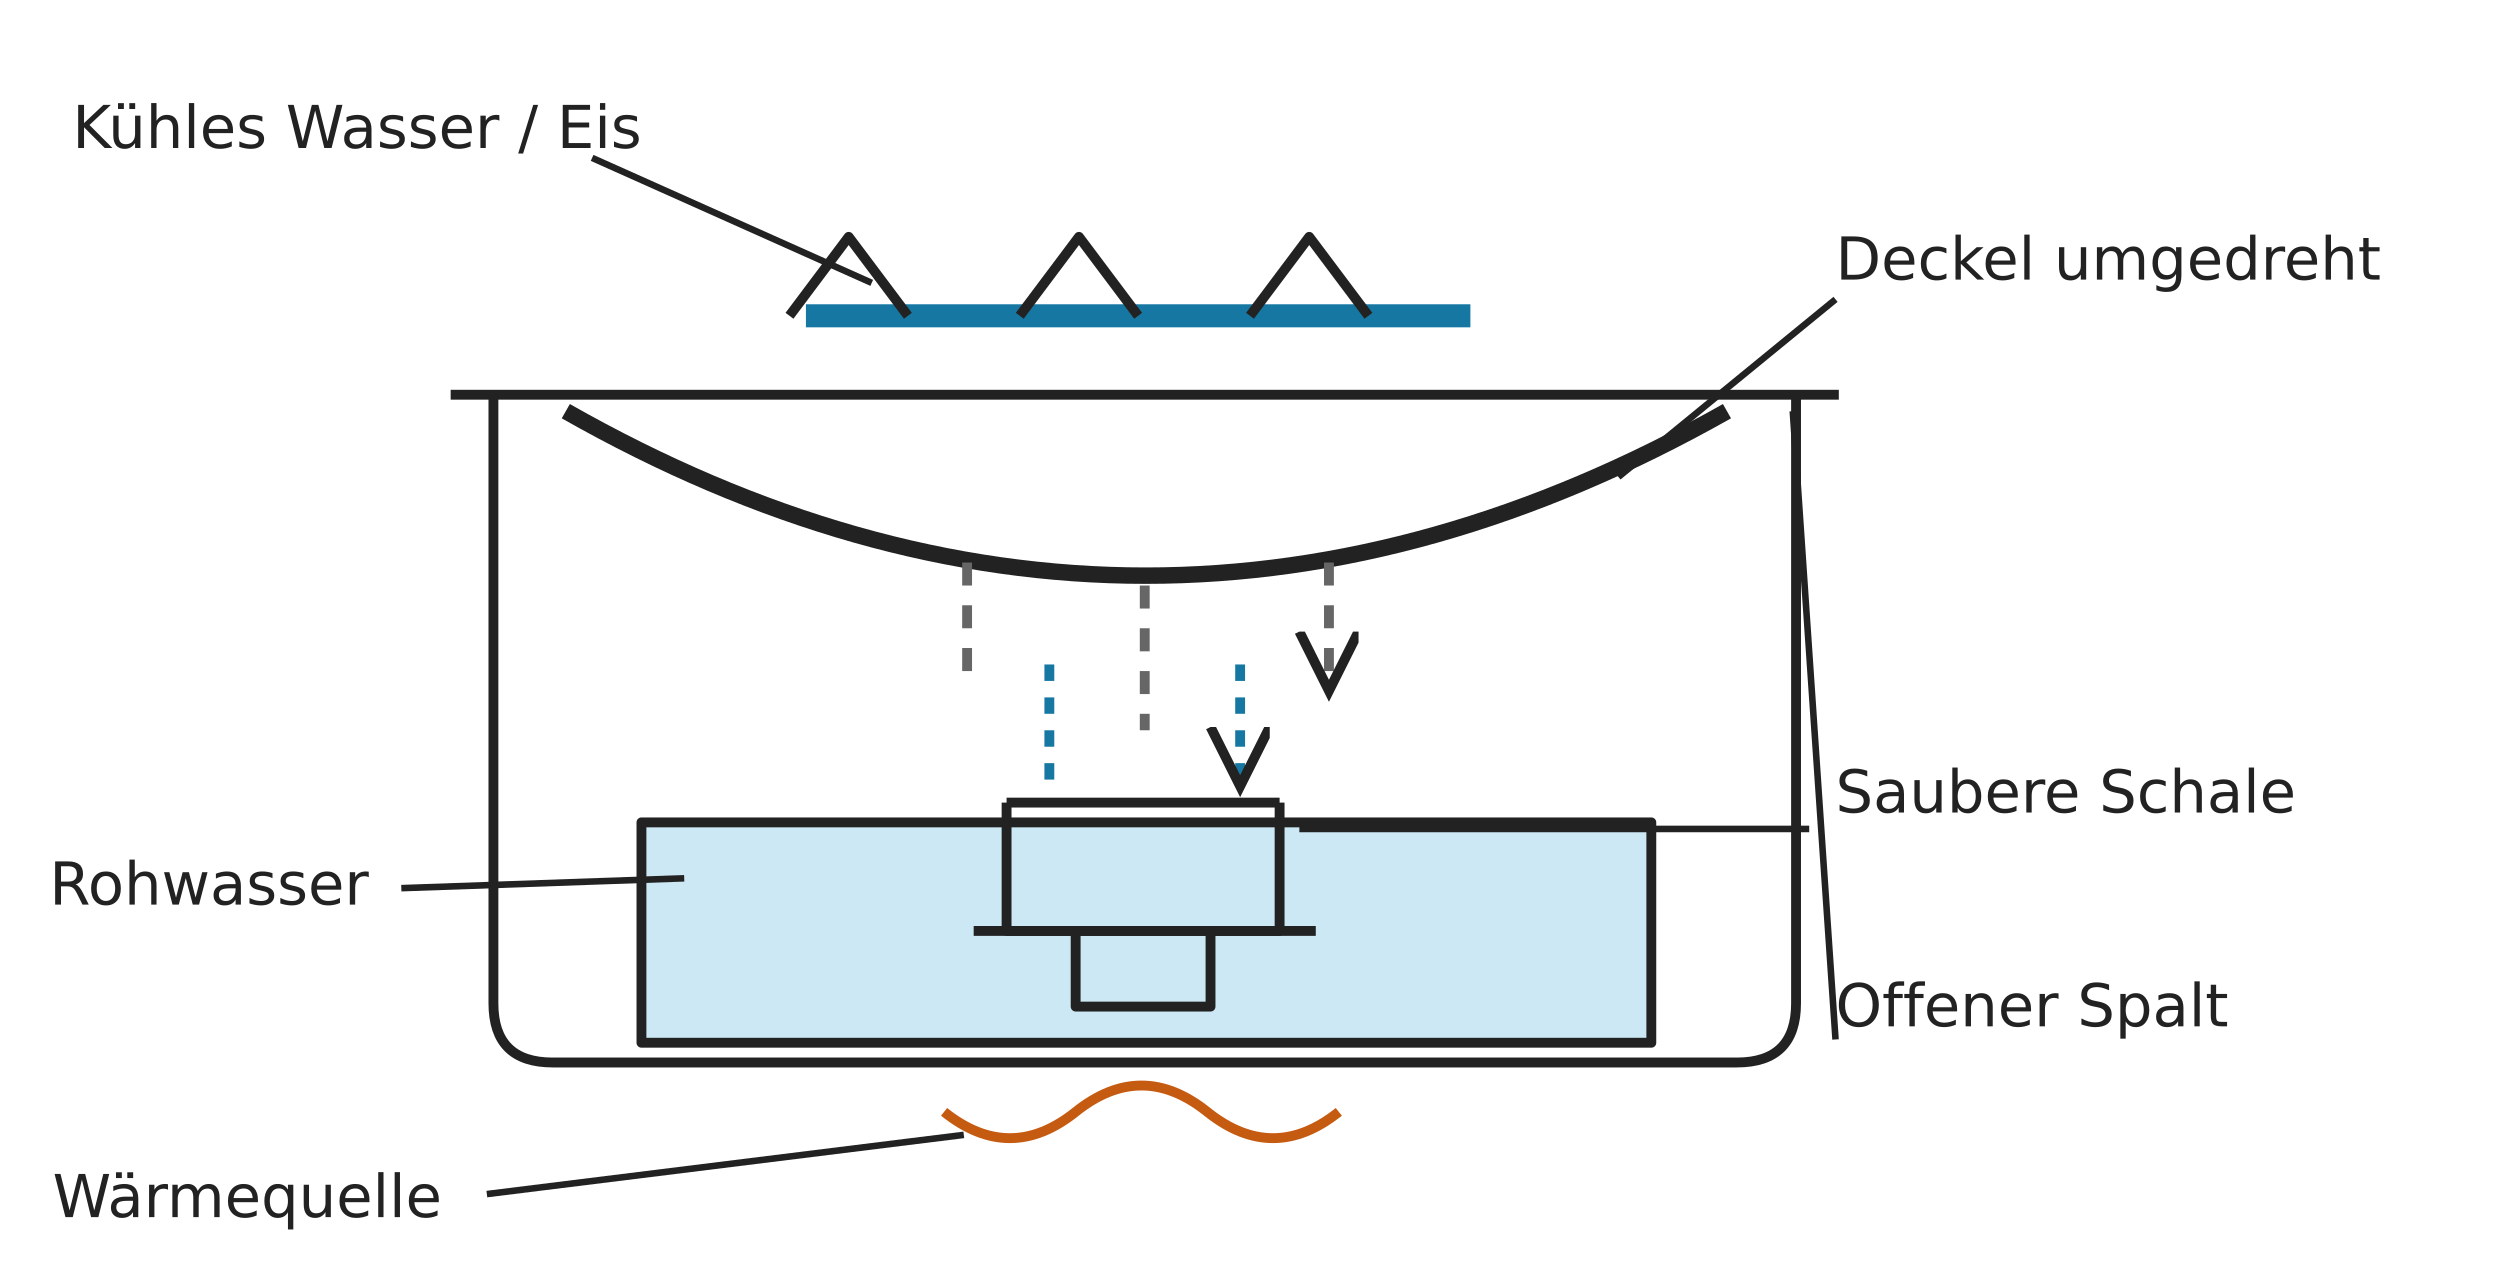
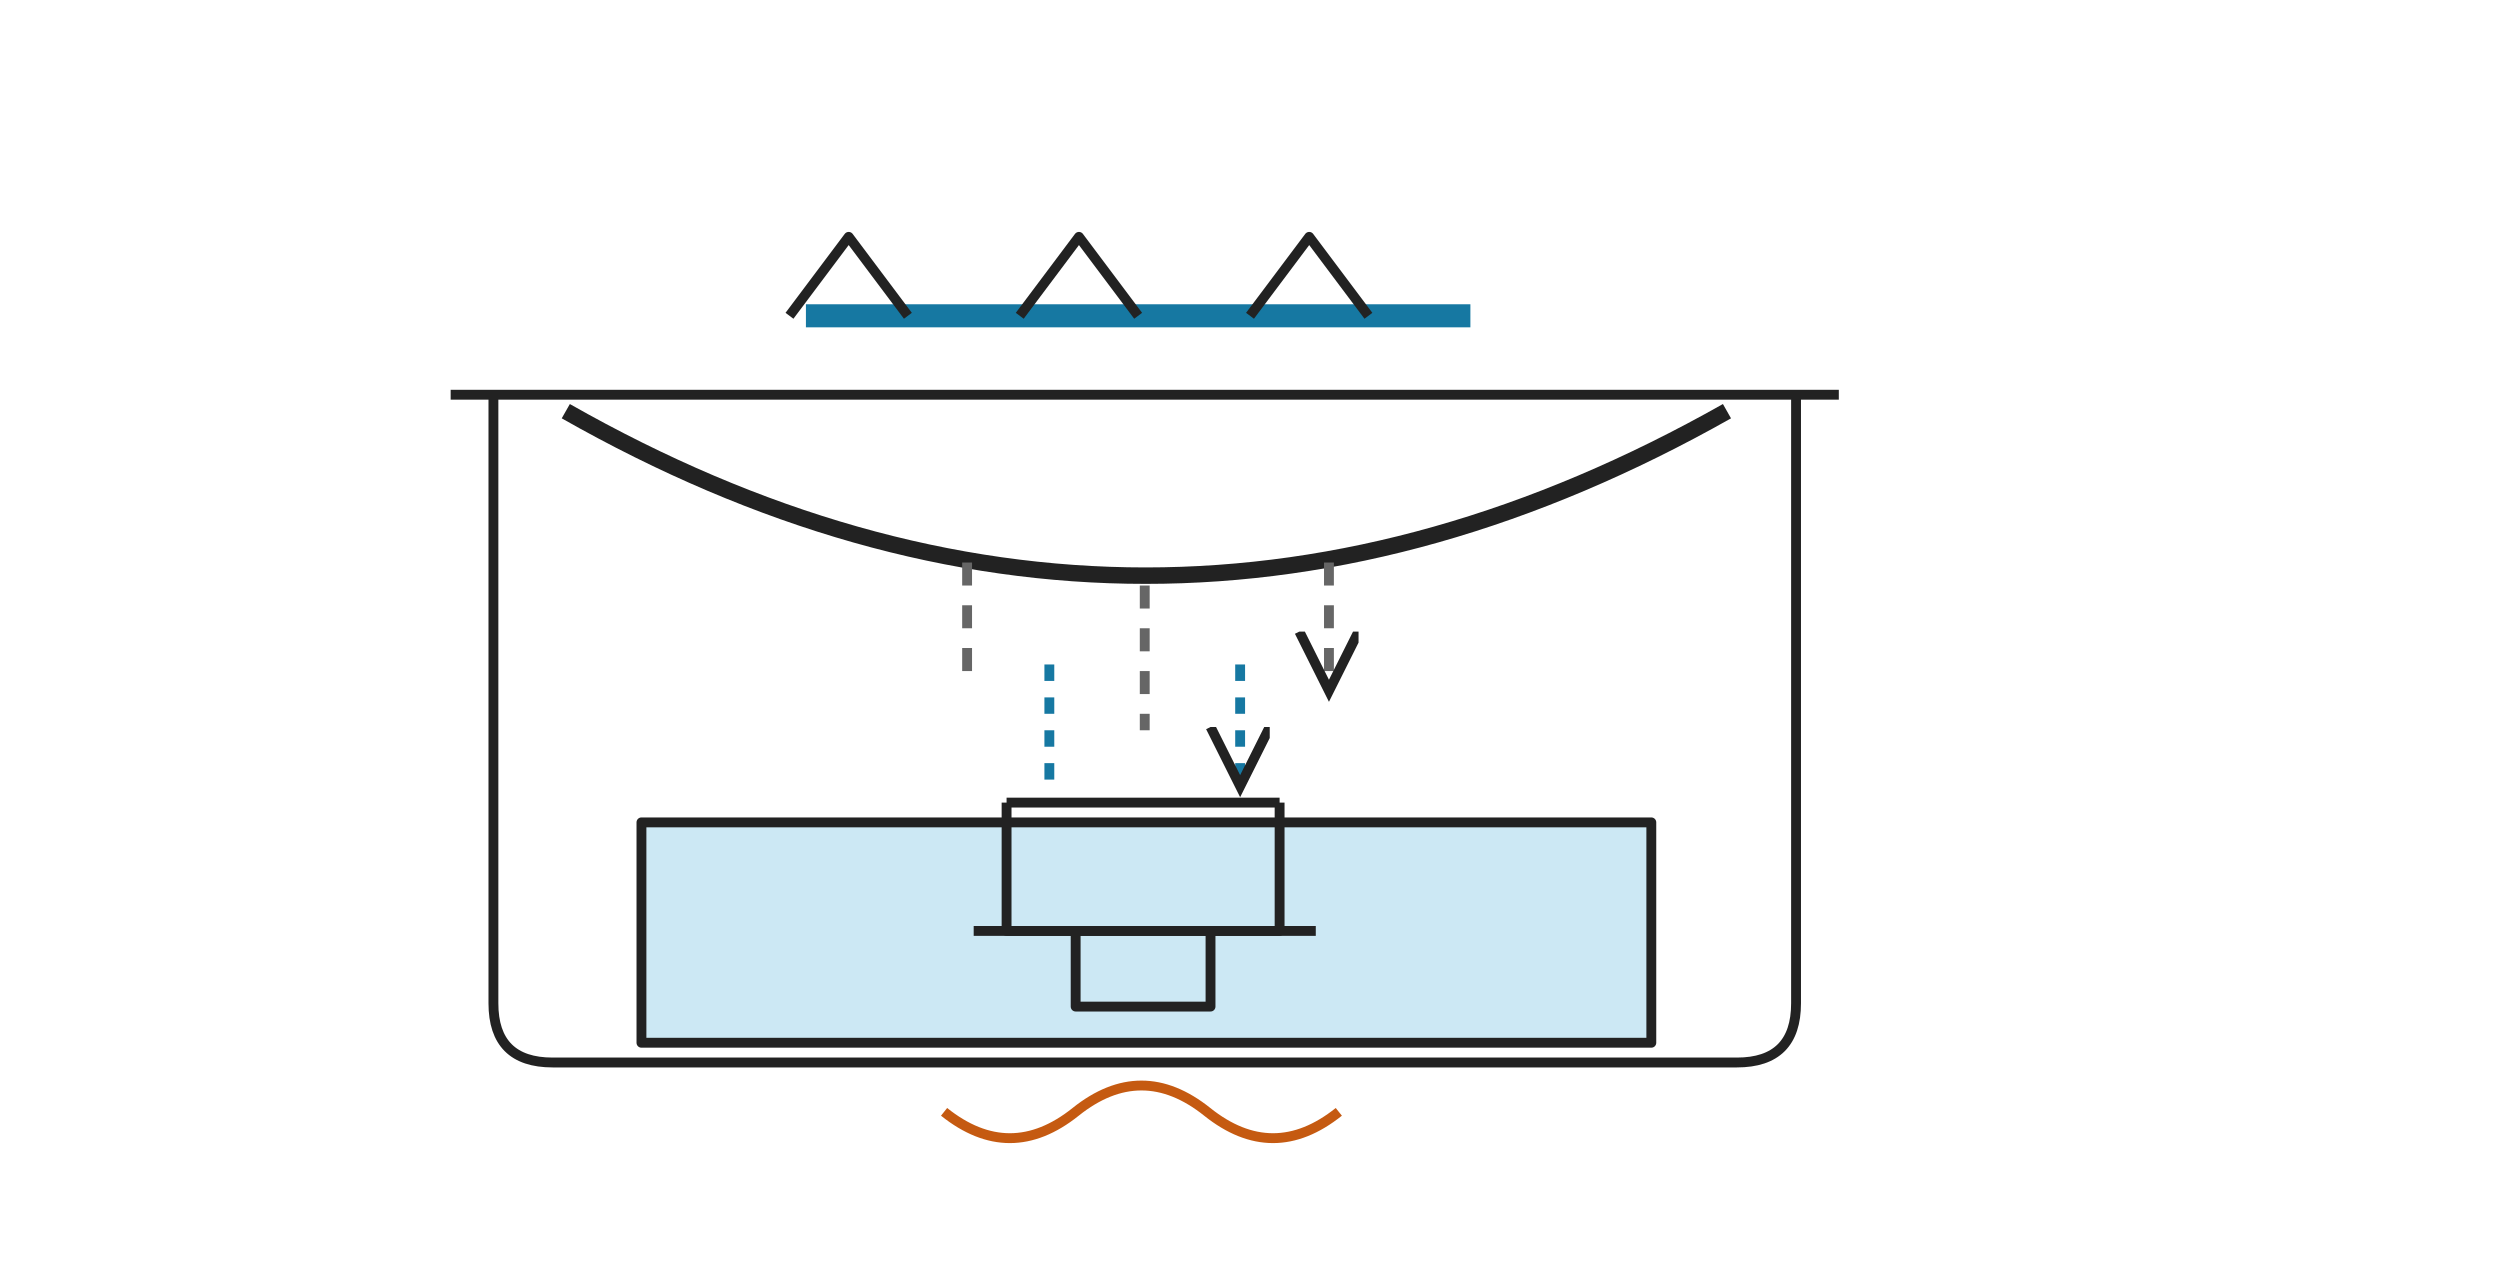
<svg xmlns="http://www.w3.org/2000/svg" viewBox="0 0 760 390" role="img" aria-labelledby="t d">
  <defs>
    <marker id="a" markerWidth="8" markerHeight="8" refX="6" refY="3" orient="auto">
      <path d="M0 0L6 3L0 6" fill="none" stroke="#222" />
    </marker>
  </defs>
  <g fill="none" stroke="#222" stroke-width="3" stroke-linejoin="round">
    <path d="M150 120V305Q150 323 168 323H528Q546 323 546 305V120" />
    <path d="M137 120H559" />
    <path d="M172 125Q348 225 525 125" stroke-width="5" />
    <path d="M195 250H502V317H195Z" fill="#cce8f4" />
    <path d="M306 244V283H389V244" />
    <path d="M306 244H389" />
    <path d="M327 283V306H368V283" />
    <path d="M296 283H400" />
    <path d="M294 171L294 210M348 178V222M404 171V210" stroke="#666" stroke-dasharray="7 6" marker-end="url(#a)" />
    <path d="M319 202L319 239M377 202L377 239" stroke="#1678a2" stroke-dasharray="5 5" marker-end="url(#a)" />
    <path d="M245 96H447" stroke="#1678a2" stroke-width="7" />
    <path d="M240 96L258 72L276 96M310 96L328 72L346 96M380 96L398 72L416 96" />
    <path d="M287 338Q307 354 327 338T367 338T407 338" stroke="#c55a11" />
  </g>
-   <g font-family="DejaVu Sans,Arial,sans-serif" font-size="18" fill="#222">
-     <text x="22" y="45">Kühles Wasser / Eis</text>
-     <path d="M180 48L265 86" stroke="#222" stroke-width="2" />
-     <text x="558" y="85">Deckel umgedreht</text>
-     <path d="M558 91L492 145" stroke="#222" stroke-width="2" />
-     <text x="15" y="275">Rohwasser</text>
-     <path d="M122 270L208 267" stroke="#222" stroke-width="2" />
-     <text x="558" y="247">Saubere Schale</text>
-     <path d="M550 252L395 252" stroke="#222" stroke-width="2" />
-     <text x="558" y="312">Offener Spalt</text>
-     <path d="M558 316L545 125" stroke="#222" stroke-width="2" />
-     <text x="16" y="370">Wärmequelle</text>
-     <path d="M148 363L293 345" stroke="#222" stroke-width="2" />
-   </g>
</svg>
